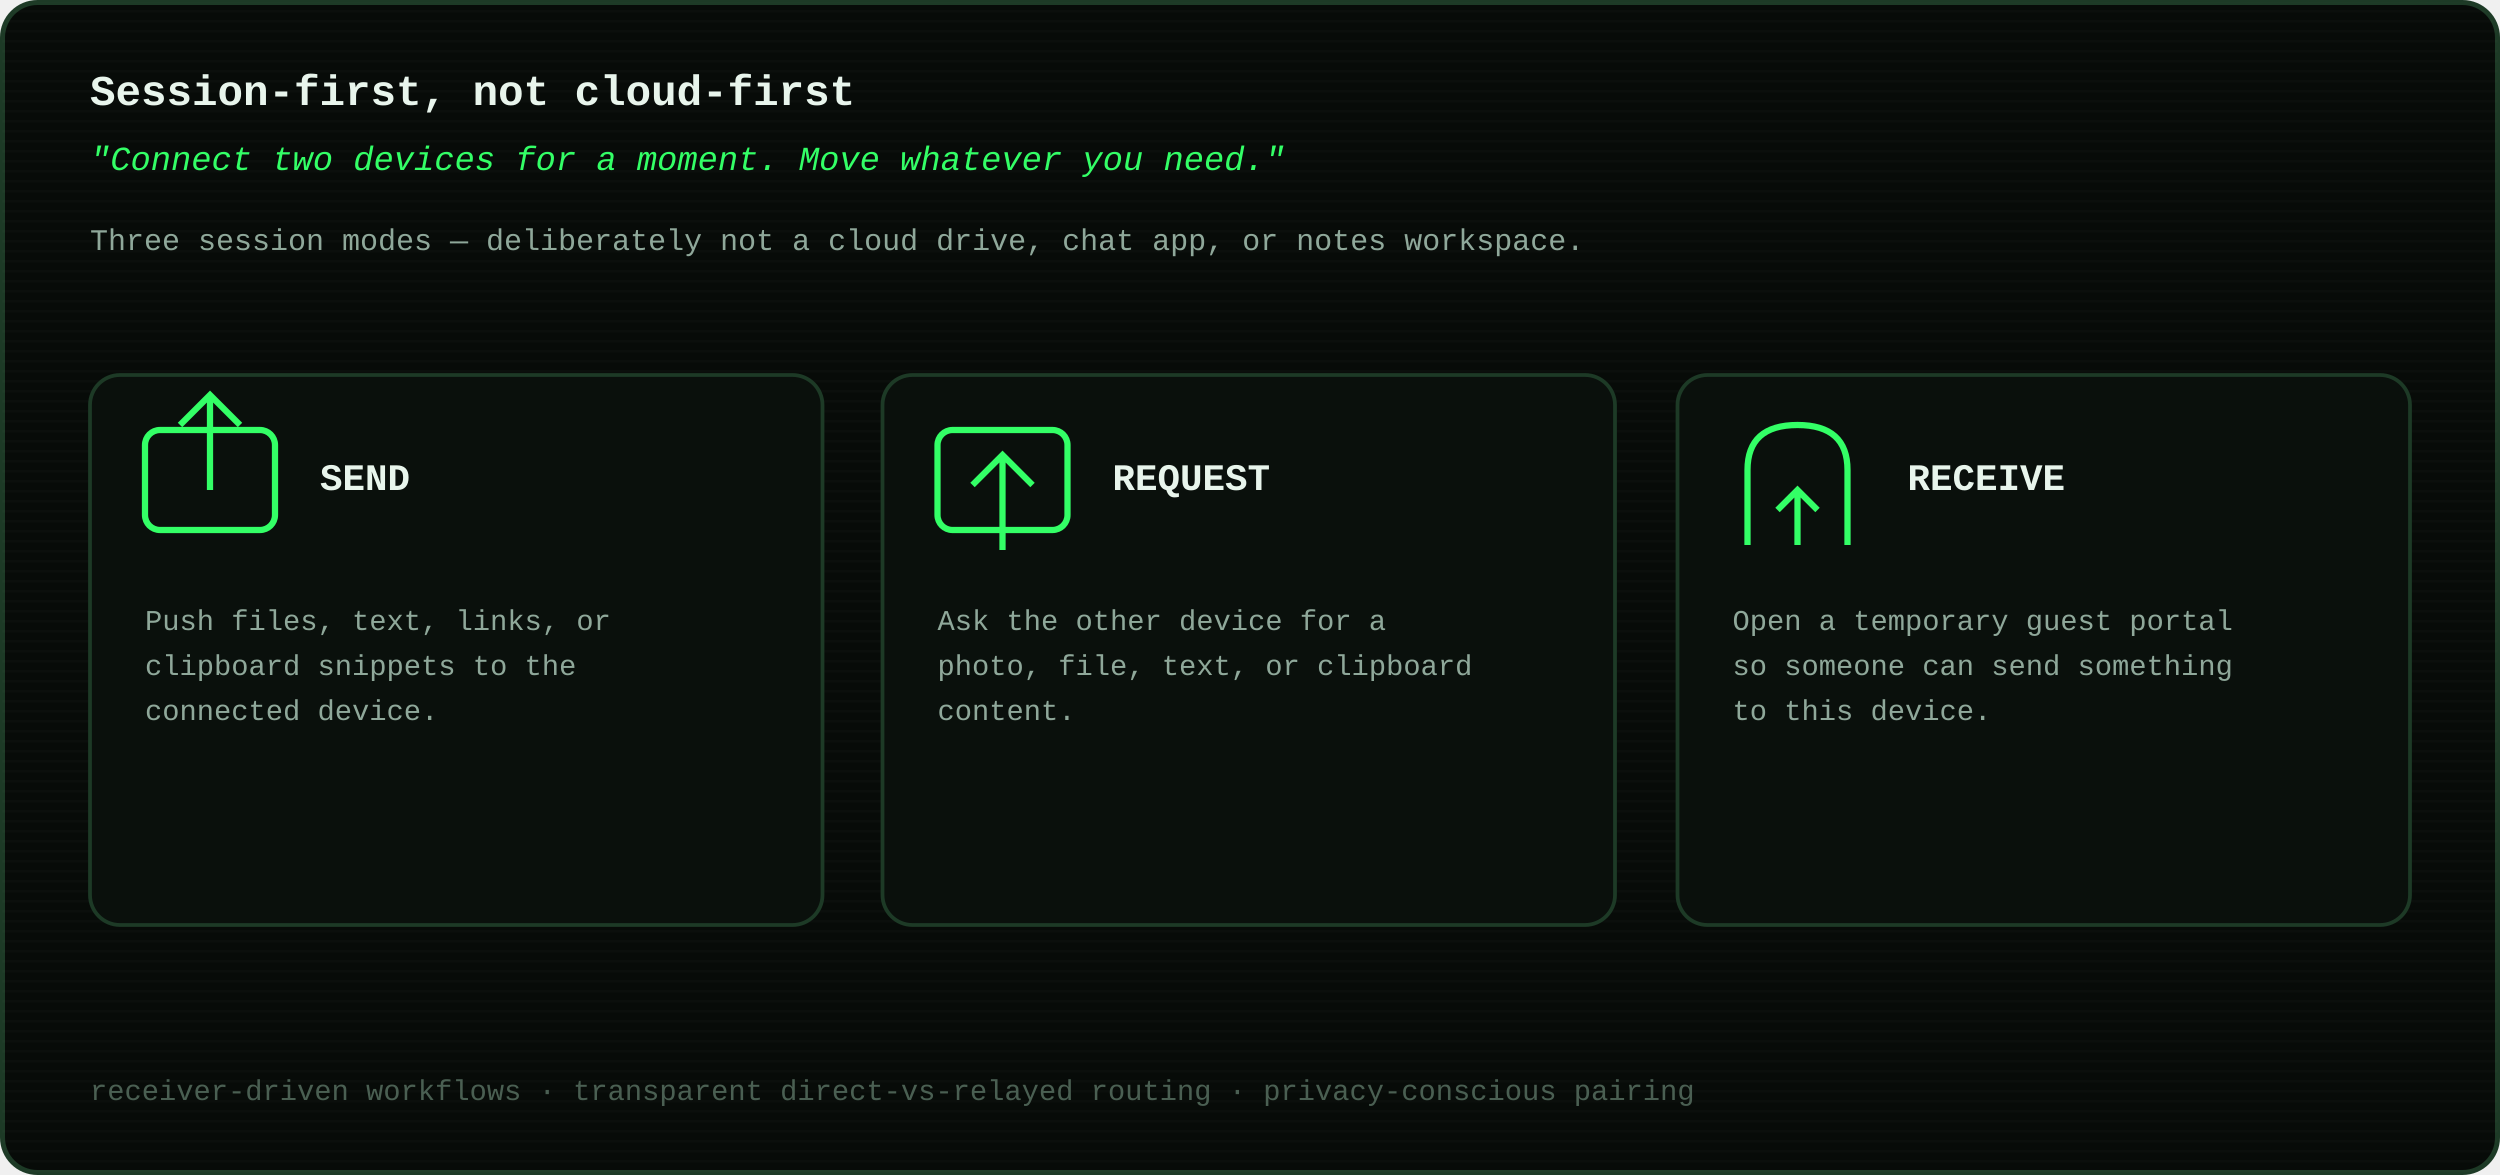
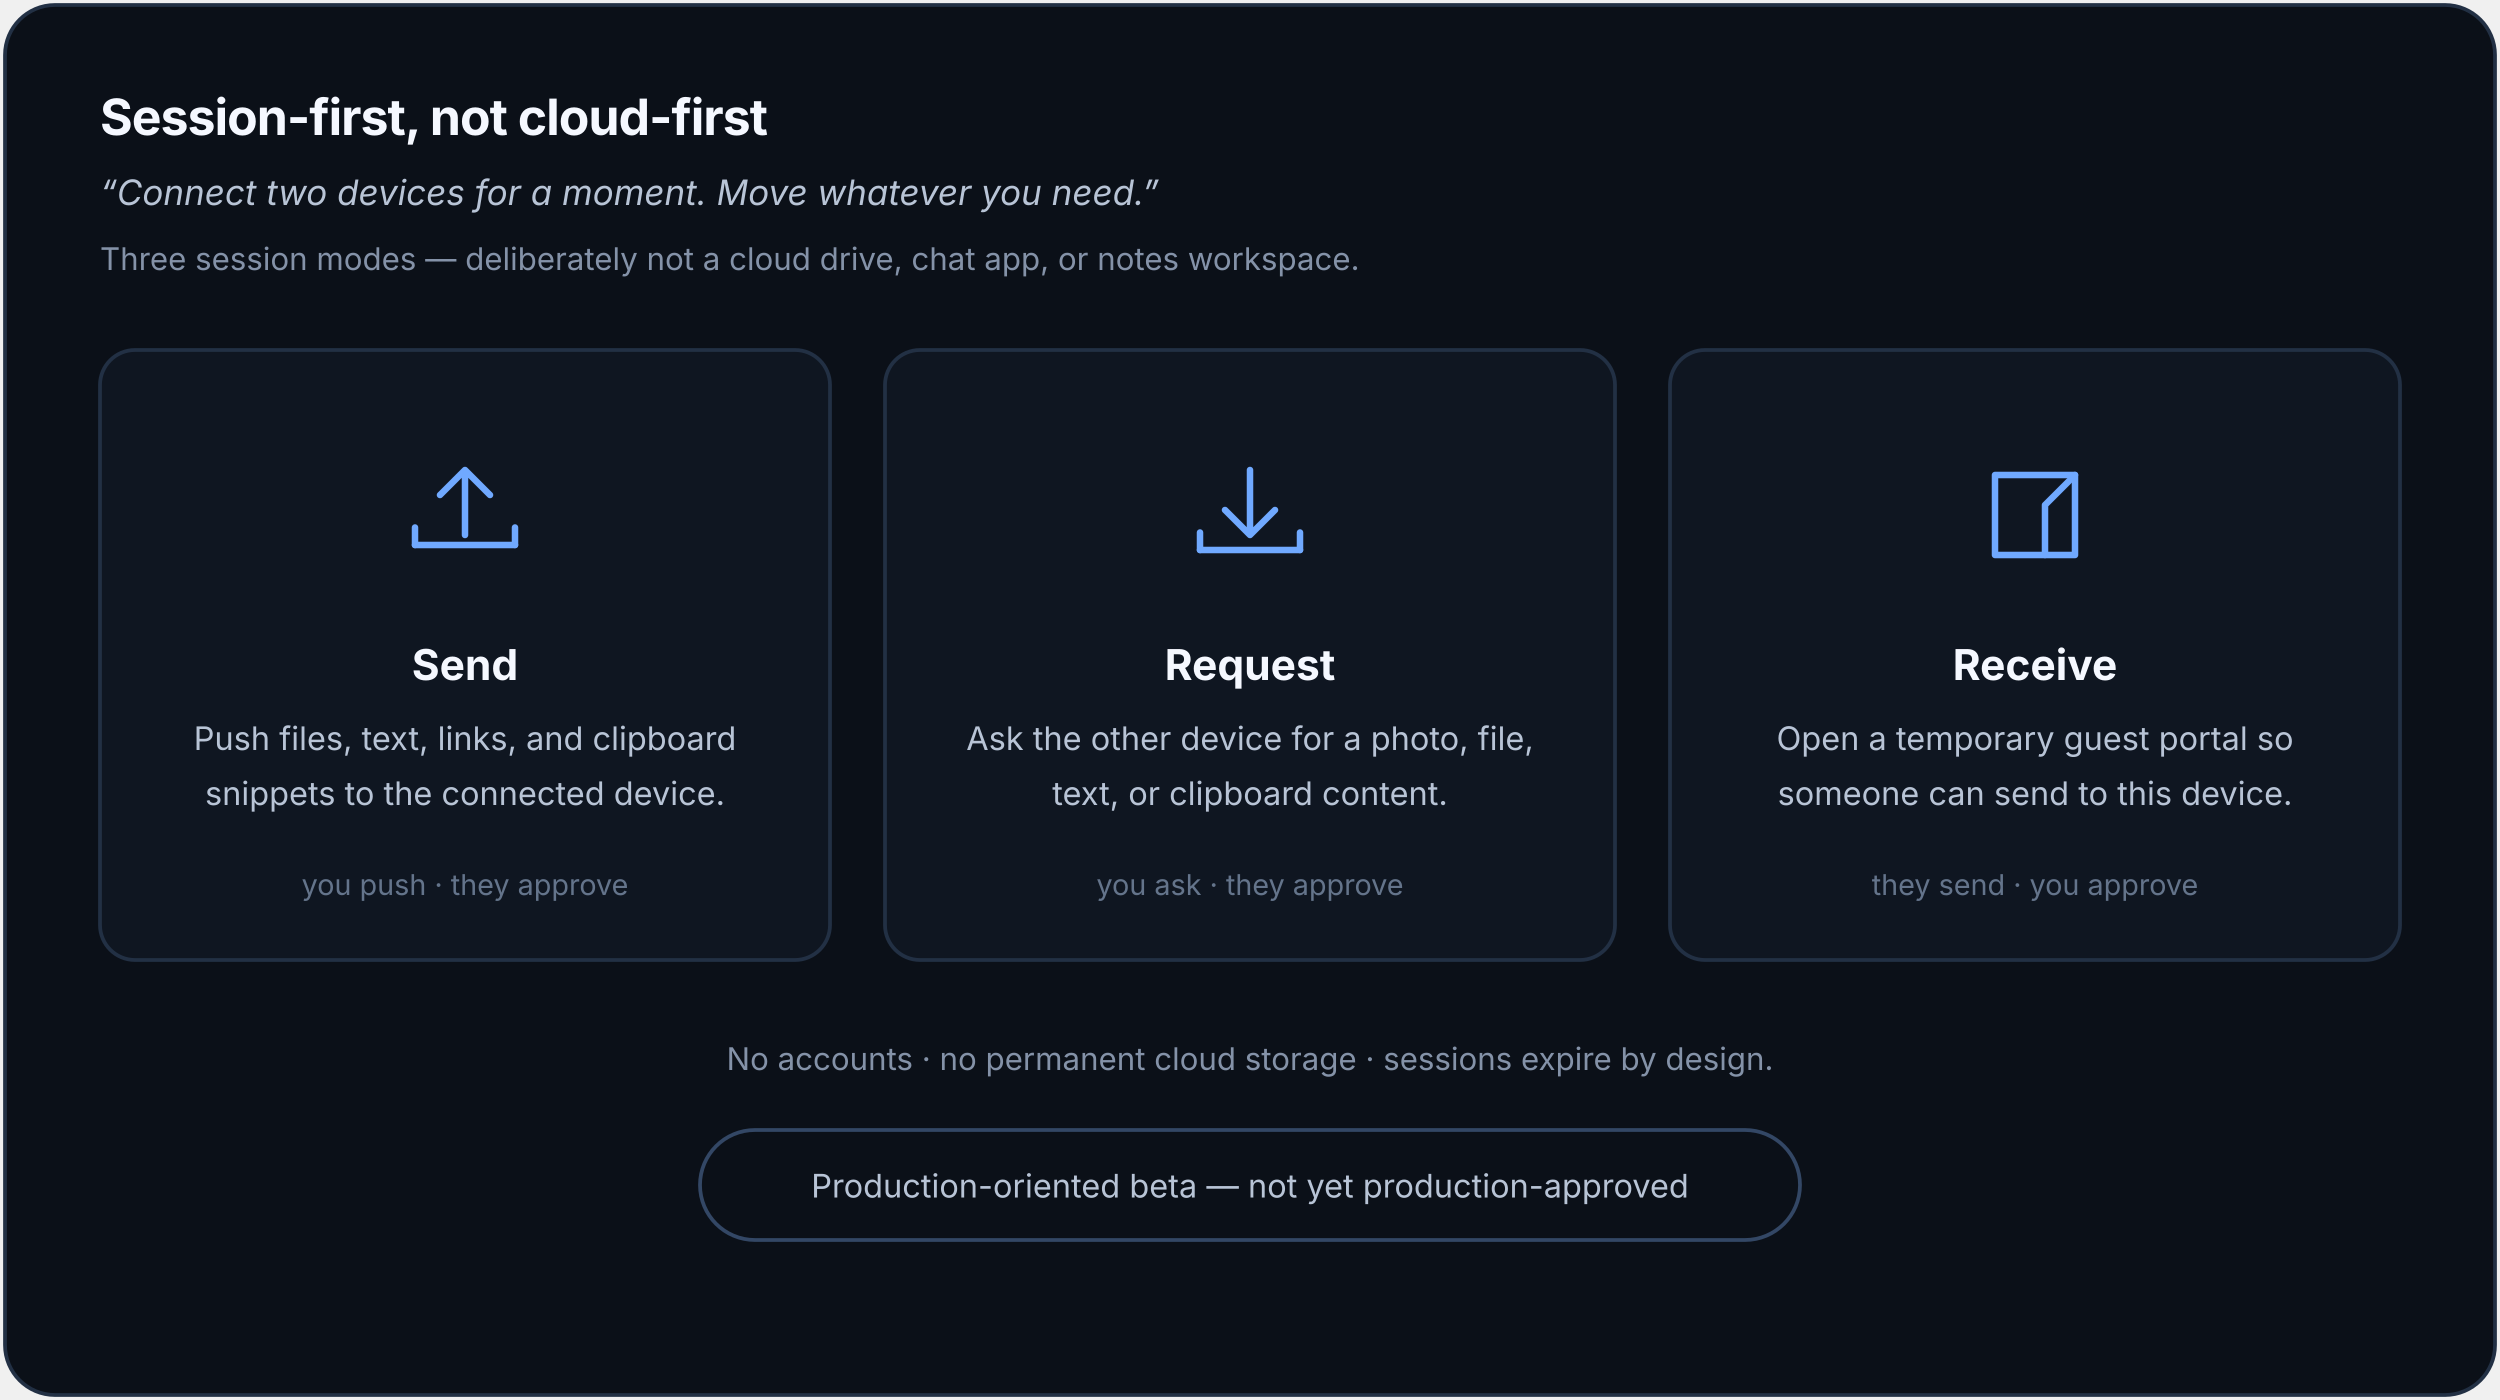
- <svg xmlns="http://www.w3.org/2000/svg" width="1000" height="470" viewBox="0 0 1000 470" font-family="ui-monospace, SFMono-Regular, Menlo, Consolas, 'Liberation Mono', monospace">
-   <defs>
-     <pattern id="bsl2" width="4" height="4" patternUnits="userSpaceOnUse">
-       <rect width="4" height="1" fill="#ffffff" opacity="0.018" />
-     </pattern>
-   </defs>
-   <rect x="1" y="1" width="998" height="468" rx="14" fill="#070b08" stroke="#1d3a26" stroke-width="2" />
-   <rect x="1" y="1" width="998" height="468" rx="14" fill="url(#bsl2)" />
-   <text x="36" y="42" fill="#e8f5ec" font-size="17" font-weight="bold">Session-first, not cloud-first</text>
-   <text x="36" y="68" fill="#33ff66" font-size="13.5" font-style="italic">"Connect two devices for a moment. Move whatever you need."</text>
-   <text x="36" y="100" fill="#8fa89a" font-size="12">Three session modes — deliberately not a cloud drive, chat app, or notes workspace.</text>
+ <svg xmlns="http://www.w3.org/2000/svg" width="1000" height="560" viewBox="0 0 1000 560" font-family="Inter, ui-sans-serif, system-ui, -apple-system, 'Segoe UI', sans-serif">
+   <rect x="2" y="2" width="996" height="556" rx="20" fill="#0b1018" stroke="#223044" stroke-width="1.5" />
+   <text x="40" y="54" fill="#f5f8ff" font-size="20" font-weight="700" letter-spacing="-0.4">Session-first, not cloud-first</text>
+   <text x="40" y="82" fill="#b8c4d6" font-size="14" font-style="italic">“Connect two devices for a moment. Move whatever you need.”</text>
+   <text x="40" y="108" fill="#8492a8" font-size="12.5">Three session modes — deliberately not a cloud drive, chat app, or notes workspace.</text>
  <g>
-     <rect x="36" y="150" width="293" height="220" rx="12" fill="#0a100c" stroke="#1d3a26" stroke-width="1.5" />
-     <g transform="translate(58,166)">
-       <rect x="0" y="6" width="52" height="40" rx="6" fill="none" stroke="#33ff66" stroke-width="2.5" />
-       <path d="M26 -8 L26 30 M14 4 L26 -8 L38 4" stroke="#33ff66" stroke-width="2.5" fill="none" />
+     <rect x="40" y="140" width="292" height="244" rx="14" fill="#0f1621" stroke="#223044" stroke-width="1.5" />
+     <g transform="translate(186,206)" stroke="#70a9ff" stroke-width="2.6" fill="none" stroke-linecap="round" stroke-linejoin="round">
+       <path d="M-20 12 h40" />
+       <path d="M-20 12 v-7 M20 12 v-7" />
+       <path d="M0 8 V-18 M-10 -8 L0 -18 L10 -8" />
    </g>
-     <text x="128" y="196" fill="#e8f5ec" font-size="15" font-weight="bold">SEND</text>
-     <text x="58" y="252" fill="#8fa89a" font-size="11.5">Push files, text, links, or</text>
-     <text x="58" y="270" fill="#8fa89a" font-size="11.5">clipboard snippets to the</text>
-     <text x="58" y="288" fill="#8fa89a" font-size="11.5">connected device.</text>
+     <text x="186" y="272" text-anchor="middle" fill="#f5f8ff" font-size="17" font-weight="700">Send</text>
+     <text x="186" y="300" text-anchor="middle" fill="#b8c4d6" font-size="13">Push files, text, links, and clipboard</text>
+     <text x="186" y="322" text-anchor="middle" fill="#b8c4d6" font-size="13">snippets to the connected device.</text>
+     <text x="186" y="358" text-anchor="middle" fill="#64748b" font-size="11.5">you push · they approve</text>
  </g>
  <g>
-     <rect x="353" y="150" width="293" height="220" rx="12" fill="#0a100c" stroke="#1d3a26" stroke-width="1.5" />
-     <g transform="translate(375,166)">
-       <rect x="0" y="6" width="52" height="40" rx="6" fill="none" stroke="#33ff66" stroke-width="2.5" />
-       <path d="M26 54 L26 16 M14 28 L26 16 L38 28" stroke="#33ff66" stroke-width="2.5" fill="none" />
+     <rect x="354" y="140" width="292" height="244" rx="14" fill="#0f1621" stroke="#223044" stroke-width="1.5" />
+     <g transform="translate(500,206)" stroke="#70a9ff" stroke-width="2.6" fill="none" stroke-linecap="round" stroke-linejoin="round">
+       <path d="M0 -18 V8 M-10 -2 L0 8 L10 -2" />
+       <path d="M-20 14 h40" />
+       <path d="M-20 14 v-7 M20 14 v-7" />
    </g>
-     <text x="445" y="196" fill="#e8f5ec" font-size="15" font-weight="bold">REQUEST</text>
-     <text x="375" y="252" fill="#8fa89a" font-size="11.5">Ask the other device for a</text>
-     <text x="375" y="270" fill="#8fa89a" font-size="11.5">photo, file, text, or clipboard</text>
-     <text x="375" y="288" fill="#8fa89a" font-size="11.5">content.</text>
+     <text x="500" y="272" text-anchor="middle" fill="#f5f8ff" font-size="17" font-weight="700">Request</text>
+     <text x="500" y="300" text-anchor="middle" fill="#b8c4d6" font-size="13">Ask the other device for a photo, file,</text>
+     <text x="500" y="322" text-anchor="middle" fill="#b8c4d6" font-size="13">text, or clipboard content.</text>
+     <text x="500" y="358" text-anchor="middle" fill="#64748b" font-size="11.5">you ask · they approve</text>
  </g>
  <g>
-     <rect x="671" y="150" width="293" height="220" rx="12" fill="#0a100c" stroke="#1d3a26" stroke-width="1.5" />
-     <g transform="translate(693,166)">
-       <path d="M6 52 L6 22 Q6 4 26 4 Q46 4 46 22 L46 52" fill="none" stroke="#33ff66" stroke-width="2.5" />
-       <path d="M26 52 L26 30 M18 38 L26 30 L34 38" stroke="#33ff66" stroke-width="2.5" fill="none" />
+     <rect x="668" y="140" width="292" height="244" rx="14" fill="#0f1621" stroke="#223044" stroke-width="1.5" />
+     <g transform="translate(814,206)" stroke="#70a9ff" stroke-width="2.6" fill="none" stroke-linecap="round" stroke-linejoin="round">
+       <path d="M-16 -16 h32 v32 h-32 z" />
+       <path d="M16 -16 L4 -4 v20" />
    </g>
-     <text x="763" y="196" fill="#e8f5ec" font-size="15" font-weight="bold">RECEIVE</text>
-     <text x="693" y="252" fill="#8fa89a" font-size="11.5">Open a temporary guest portal</text>
-     <text x="693" y="270" fill="#8fa89a" font-size="11.5">so someone can send something</text>
-     <text x="693" y="288" fill="#8fa89a" font-size="11.5">to this device.</text>
+     <text x="814" y="272" text-anchor="middle" fill="#f5f8ff" font-size="17" font-weight="700">Receive</text>
+     <text x="814" y="300" text-anchor="middle" fill="#b8c4d6" font-size="13">Open a temporary guest portal so</text>
+     <text x="814" y="322" text-anchor="middle" fill="#b8c4d6" font-size="13">someone can send to this device.</text>
+     <text x="814" y="358" text-anchor="middle" fill="#64748b" font-size="11.5">they send · you approve</text>
  </g>
-   <text x="36" y="440" fill="#4a5f52" font-size="11.5">receiver-driven workflows · transparent direct-vs-relayed routing · privacy-conscious pairing</text>
+   <text x="500" y="428" text-anchor="middle" fill="#8492a8" font-size="12.5">No accounts · no permanent cloud storage · sessions expire by design.</text>
+   <g>
+     <rect x="280" y="452" width="440" height="44" rx="22" fill="none" stroke="#334765" stroke-width="1.5" />
+     <text x="500" y="479" text-anchor="middle" fill="#b8c4d6" font-size="13">Production-oriented beta — not yet production-approved</text>
+   </g>
</svg>
